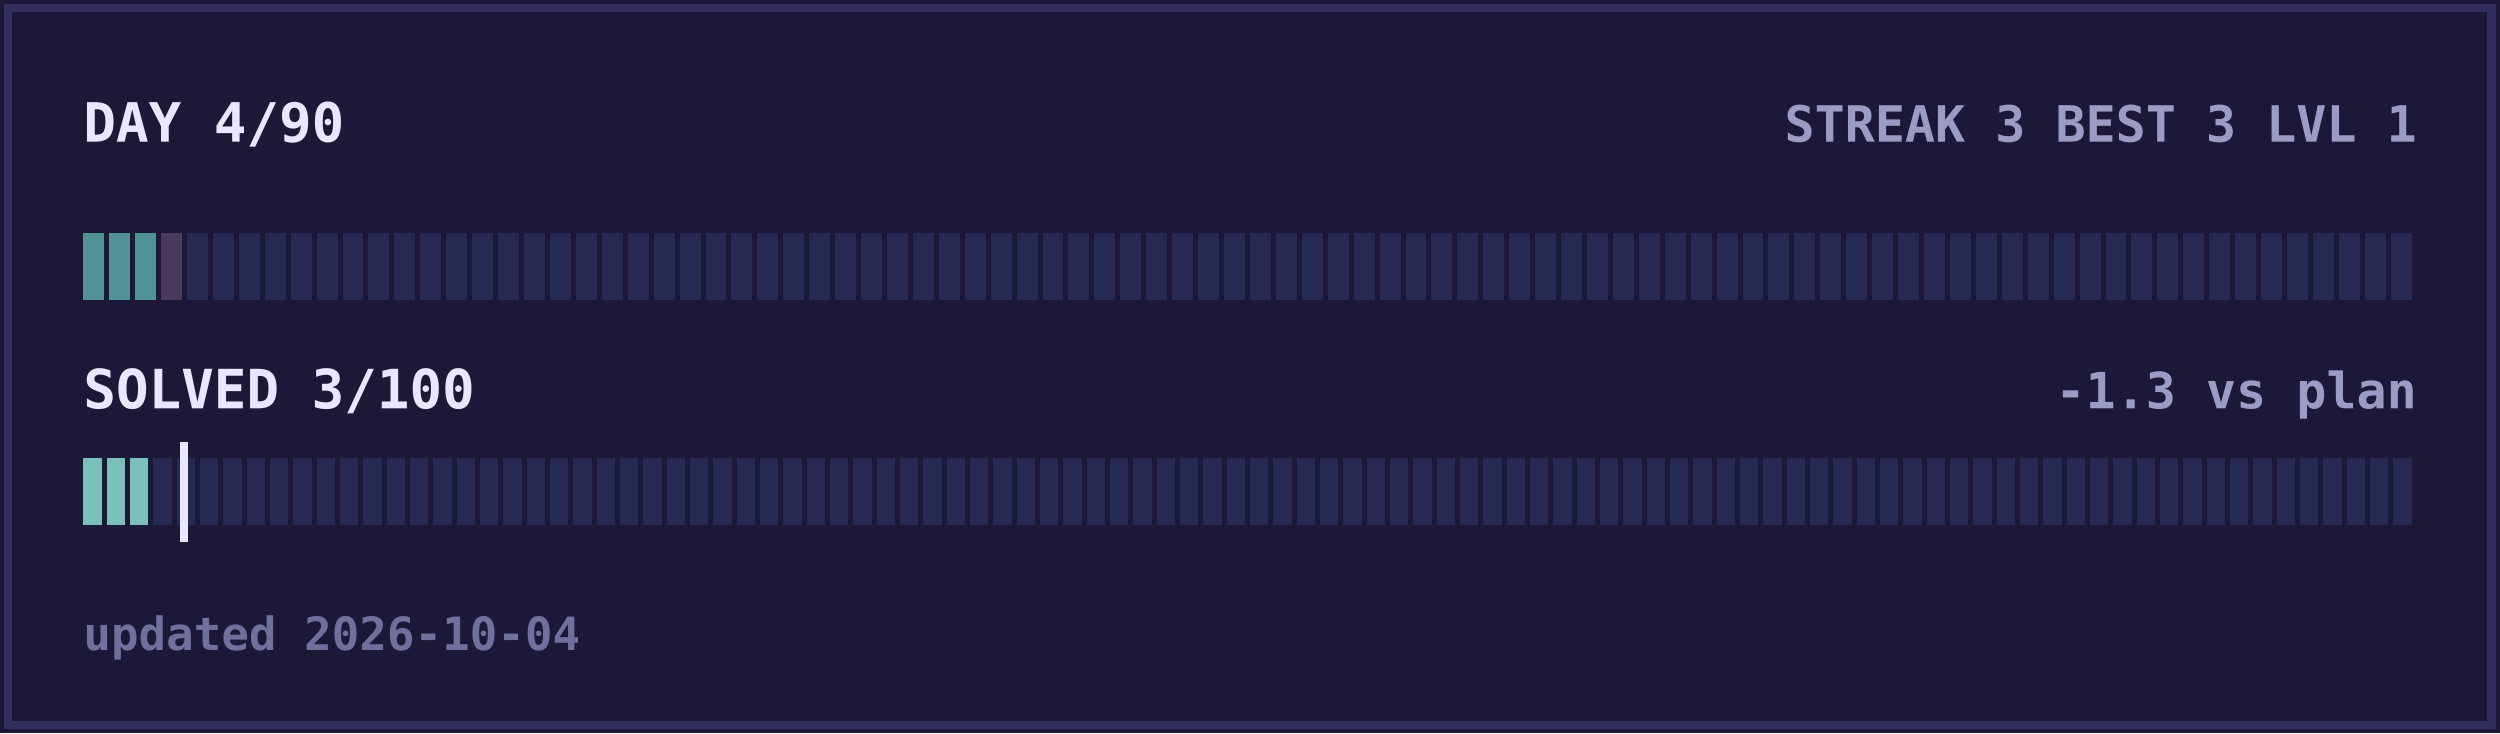
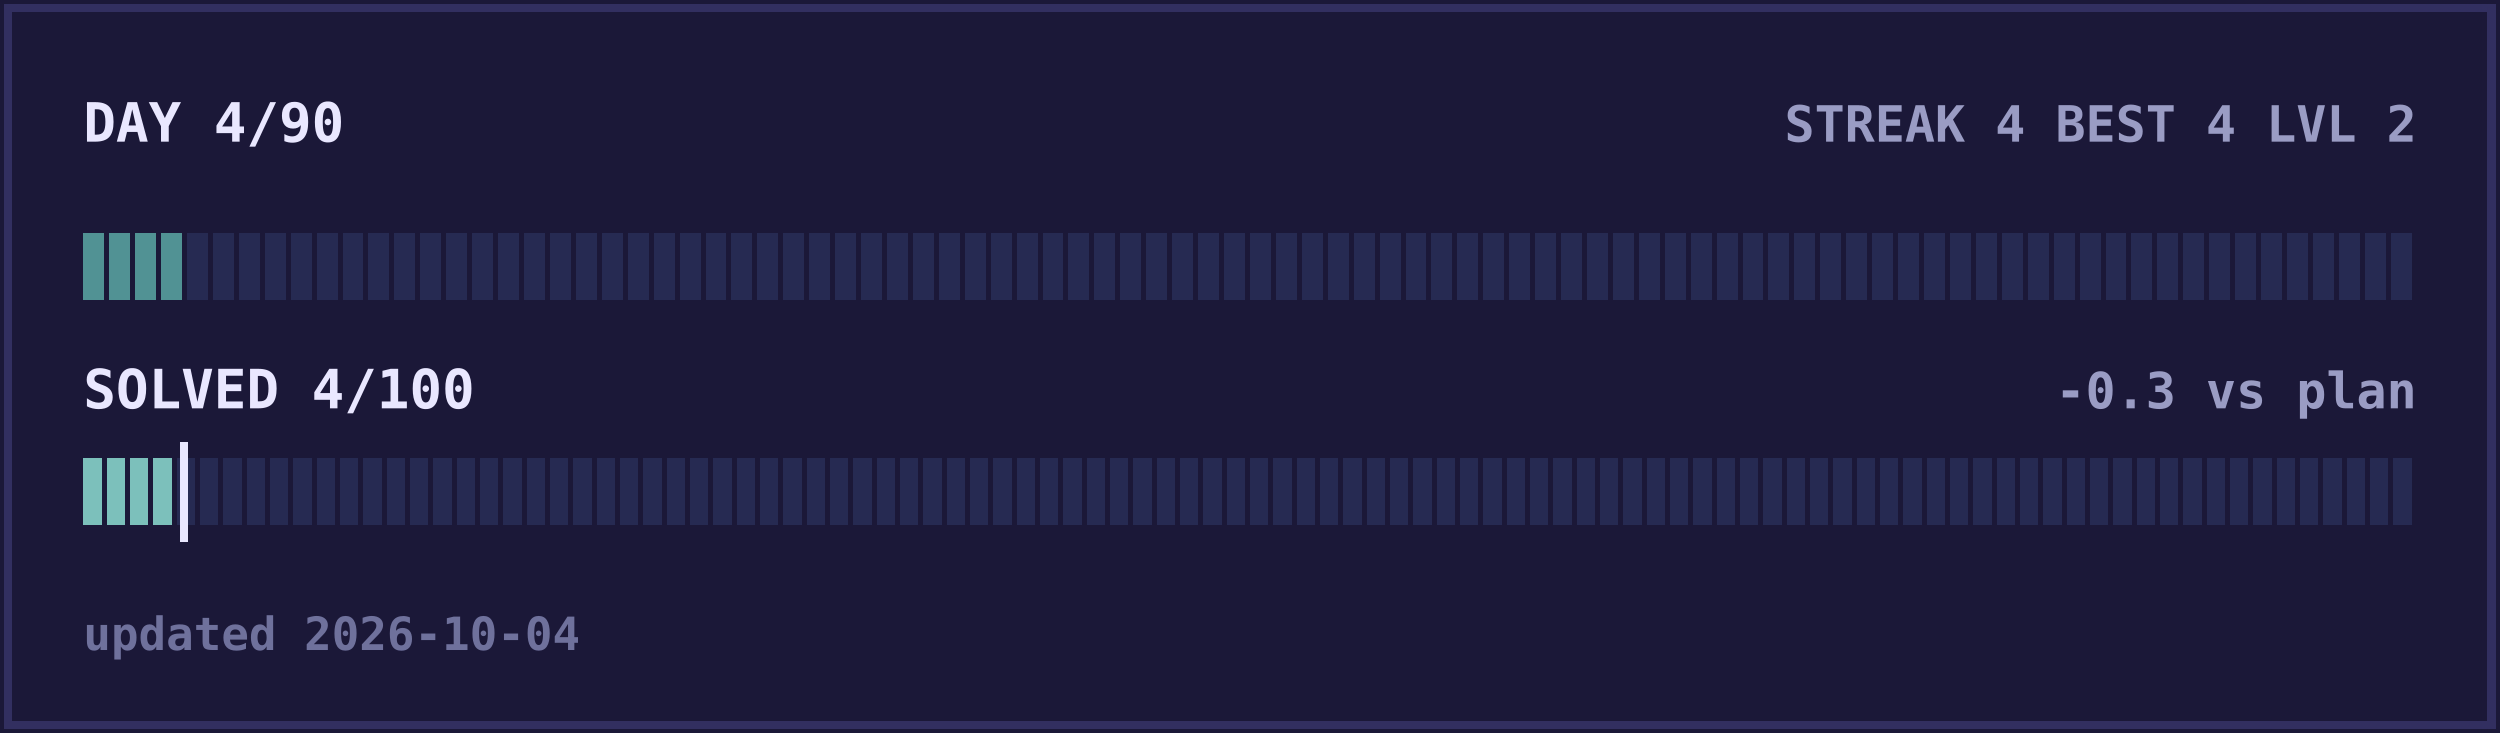
<svg xmlns="http://www.w3.org/2000/svg" width="600" height="176" viewBox="0 0 600 176" shape-rendering="crispEdges">
  <rect width="600" height="176" fill="#1b1838" />
  <rect x="2" y="2" width="596" height="172" fill="none" stroke="#322f60" stroke-width="2" />
  <text x="20" y="34" fill="#e9e7ff" font-size="13" text-anchor="start" font-family="ui-monospace,Menlo,Consolas,monospace" font-weight="bold">DAY 4/90</text>
-   <text x="580" y="34" fill="#9a9cc4" font-size="12" text-anchor="end" font-family="ui-monospace,Menlo,Consolas,monospace" font-weight="bold">STREAK 3  BEST 3  LVL 1</text>
+   <text x="580" y="34" fill="#9a9cc4" font-size="12" text-anchor="end" font-family="ui-monospace,Menlo,Consolas,monospace" font-weight="bold">STREAK 4  BEST 4  LVL 2</text>
  <rect x="20.00" y="56" width="5.02" height="16" fill="#519294" />
  <rect x="26.22" y="56" width="5.02" height="16" fill="#519294" />
  <rect x="32.44" y="56" width="5.02" height="16" fill="#519294" />
-   <rect x="38.67" y="56" width="5.02" height="16" fill="#4a3a5c" />
+   <rect x="38.67" y="56" width="5.02" height="16" fill="#519294" />
  <rect x="44.89" y="56" width="5.02" height="16" fill="#262a52" />
  <rect x="51.11" y="56" width="5.02" height="16" fill="#262a52" />
  <rect x="57.33" y="56" width="5.02" height="16" fill="#262a52" />
  <rect x="63.56" y="56" width="5.02" height="16" fill="#262a52" />
  <rect x="69.78" y="56" width="5.02" height="16" fill="#262a52" />
  <rect x="76.00" y="56" width="5.02" height="16" fill="#262a52" />
  <rect x="82.22" y="56" width="5.02" height="16" fill="#262a52" />
  <rect x="88.44" y="56" width="5.02" height="16" fill="#262a52" />
  <rect x="94.67" y="56" width="5.02" height="16" fill="#262a52" />
  <rect x="100.89" y="56" width="5.02" height="16" fill="#262a52" />
  <rect x="107.11" y="56" width="5.02" height="16" fill="#262a52" />
  <rect x="113.33" y="56" width="5.02" height="16" fill="#262a52" />
  <rect x="119.56" y="56" width="5.02" height="16" fill="#262a52" />
  <rect x="125.78" y="56" width="5.02" height="16" fill="#262a52" />
  <rect x="132.00" y="56" width="5.02" height="16" fill="#262a52" />
  <rect x="138.22" y="56" width="5.02" height="16" fill="#262a52" />
  <rect x="144.44" y="56" width="5.02" height="16" fill="#262a52" />
  <rect x="150.67" y="56" width="5.02" height="16" fill="#262a52" />
  <rect x="156.89" y="56" width="5.02" height="16" fill="#262a52" />
  <rect x="163.11" y="56" width="5.02" height="16" fill="#262a52" />
  <rect x="169.33" y="56" width="5.02" height="16" fill="#262a52" />
  <rect x="175.56" y="56" width="5.02" height="16" fill="#262a52" />
  <rect x="181.78" y="56" width="5.02" height="16" fill="#262a52" />
  <rect x="188.00" y="56" width="5.02" height="16" fill="#262a52" />
  <rect x="194.22" y="56" width="5.02" height="16" fill="#262a52" />
  <rect x="200.44" y="56" width="5.02" height="16" fill="#262a52" />
  <rect x="206.67" y="56" width="5.02" height="16" fill="#262a52" />
  <rect x="212.89" y="56" width="5.02" height="16" fill="#262a52" />
  <rect x="219.11" y="56" width="5.02" height="16" fill="#262a52" />
  <rect x="225.33" y="56" width="5.02" height="16" fill="#262a52" />
  <rect x="231.56" y="56" width="5.02" height="16" fill="#262a52" />
  <rect x="237.78" y="56" width="5.02" height="16" fill="#262a52" />
  <rect x="244.00" y="56" width="5.02" height="16" fill="#262a52" />
  <rect x="250.22" y="56" width="5.02" height="16" fill="#262a52" />
  <rect x="256.44" y="56" width="5.02" height="16" fill="#262a52" />
  <rect x="262.67" y="56" width="5.02" height="16" fill="#262a52" />
  <rect x="268.89" y="56" width="5.02" height="16" fill="#262a52" />
  <rect x="275.11" y="56" width="5.02" height="16" fill="#262a52" />
  <rect x="281.33" y="56" width="5.02" height="16" fill="#262a52" />
  <rect x="287.56" y="56" width="5.02" height="16" fill="#262a52" />
  <rect x="293.78" y="56" width="5.02" height="16" fill="#262a52" />
  <rect x="300.00" y="56" width="5.02" height="16" fill="#262a52" />
  <rect x="306.22" y="56" width="5.02" height="16" fill="#262a52" />
  <rect x="312.44" y="56" width="5.02" height="16" fill="#262a52" />
  <rect x="318.67" y="56" width="5.02" height="16" fill="#262a52" />
  <rect x="324.89" y="56" width="5.02" height="16" fill="#262a52" />
  <rect x="331.11" y="56" width="5.02" height="16" fill="#262a52" />
  <rect x="337.33" y="56" width="5.02" height="16" fill="#262a52" />
  <rect x="343.56" y="56" width="5.02" height="16" fill="#262a52" />
  <rect x="349.78" y="56" width="5.02" height="16" fill="#262a52" />
  <rect x="356.00" y="56" width="5.02" height="16" fill="#262a52" />
  <rect x="362.22" y="56" width="5.02" height="16" fill="#262a52" />
  <rect x="368.44" y="56" width="5.02" height="16" fill="#262a52" />
  <rect x="374.67" y="56" width="5.02" height="16" fill="#262a52" />
  <rect x="380.89" y="56" width="5.02" height="16" fill="#262a52" />
  <rect x="387.11" y="56" width="5.02" height="16" fill="#262a52" />
  <rect x="393.33" y="56" width="5.02" height="16" fill="#262a52" />
  <rect x="399.56" y="56" width="5.02" height="16" fill="#262a52" />
  <rect x="405.78" y="56" width="5.02" height="16" fill="#262a52" />
  <rect x="412.00" y="56" width="5.02" height="16" fill="#262a52" />
  <rect x="418.22" y="56" width="5.02" height="16" fill="#262a52" />
  <rect x="424.44" y="56" width="5.02" height="16" fill="#262a52" />
  <rect x="430.67" y="56" width="5.02" height="16" fill="#262a52" />
  <rect x="436.89" y="56" width="5.02" height="16" fill="#262a52" />
  <rect x="443.11" y="56" width="5.02" height="16" fill="#262a52" />
  <rect x="449.33" y="56" width="5.02" height="16" fill="#262a52" />
  <rect x="455.56" y="56" width="5.02" height="16" fill="#262a52" />
  <rect x="461.78" y="56" width="5.02" height="16" fill="#262a52" />
  <rect x="468.00" y="56" width="5.02" height="16" fill="#262a52" />
  <rect x="474.22" y="56" width="5.02" height="16" fill="#262a52" />
  <rect x="480.44" y="56" width="5.02" height="16" fill="#262a52" />
  <rect x="486.67" y="56" width="5.02" height="16" fill="#262a52" />
  <rect x="492.89" y="56" width="5.02" height="16" fill="#262a52" />
  <rect x="499.11" y="56" width="5.02" height="16" fill="#262a52" />
  <rect x="505.33" y="56" width="5.02" height="16" fill="#262a52" />
  <rect x="511.56" y="56" width="5.02" height="16" fill="#262a52" />
  <rect x="517.78" y="56" width="5.02" height="16" fill="#262a52" />
  <rect x="524.00" y="56" width="5.02" height="16" fill="#262a52" />
  <rect x="530.22" y="56" width="5.02" height="16" fill="#262a52" />
  <rect x="536.44" y="56" width="5.02" height="16" fill="#262a52" />
  <rect x="542.67" y="56" width="5.02" height="16" fill="#262a52" />
  <rect x="548.89" y="56" width="5.02" height="16" fill="#262a52" />
  <rect x="555.11" y="56" width="5.02" height="16" fill="#262a52" />
  <rect x="561.33" y="56" width="5.02" height="16" fill="#262a52" />
  <rect x="567.56" y="56" width="5.02" height="16" fill="#262a52" />
  <rect x="573.78" y="56" width="5.02" height="16" fill="#262a52" />
-   <text x="20" y="98" fill="#e9e7ff" font-size="13" text-anchor="start" font-family="ui-monospace,Menlo,Consolas,monospace" font-weight="bold">SOLVED 3/100</text>
-   <text x="580" y="98" fill="#9a9cc4" font-size="12" text-anchor="end" font-family="ui-monospace,Menlo,Consolas,monospace" font-weight="bold">-1.3 vs plan</text>
+   <text x="20" y="98" fill="#e9e7ff" font-size="13" text-anchor="start" font-family="ui-monospace,Menlo,Consolas,monospace" font-weight="bold">SOLVED 4/100</text>
+   <text x="580" y="98" fill="#9a9cc4" font-size="12" text-anchor="end" font-family="ui-monospace,Menlo,Consolas,monospace" font-weight="bold">-0.3 vs plan</text>
  <rect x="20.00" y="110" width="4.40" height="16" fill="#7cc0bb" />
  <rect x="25.60" y="110" width="4.40" height="16" fill="#7cc0bb" />
  <rect x="31.20" y="110" width="4.40" height="16" fill="#7cc0bb" />
-   <rect x="36.80" y="110" width="4.40" height="16" fill="#262a52" />
+   <rect x="36.80" y="110" width="4.40" height="16" fill="#7cc0bb" />
  <rect x="42.40" y="110" width="4.40" height="16" fill="#262a52" />
  <rect x="48.00" y="110" width="4.40" height="16" fill="#262a52" />
  <rect x="53.60" y="110" width="4.40" height="16" fill="#262a52" />
  <rect x="59.20" y="110" width="4.40" height="16" fill="#262a52" />
  <rect x="64.80" y="110" width="4.40" height="16" fill="#262a52" />
  <rect x="70.40" y="110" width="4.40" height="16" fill="#262a52" />
  <rect x="76.00" y="110" width="4.40" height="16" fill="#262a52" />
  <rect x="81.60" y="110" width="4.40" height="16" fill="#262a52" />
  <rect x="87.20" y="110" width="4.40" height="16" fill="#262a52" />
  <rect x="92.80" y="110" width="4.40" height="16" fill="#262a52" />
  <rect x="98.40" y="110" width="4.40" height="16" fill="#262a52" />
  <rect x="104.00" y="110" width="4.40" height="16" fill="#262a52" />
  <rect x="109.60" y="110" width="4.40" height="16" fill="#262a52" />
  <rect x="115.20" y="110" width="4.40" height="16" fill="#262a52" />
  <rect x="120.80" y="110" width="4.40" height="16" fill="#262a52" />
  <rect x="126.40" y="110" width="4.40" height="16" fill="#262a52" />
  <rect x="132.00" y="110" width="4.40" height="16" fill="#262a52" />
  <rect x="137.60" y="110" width="4.40" height="16" fill="#262a52" />
  <rect x="143.20" y="110" width="4.40" height="16" fill="#262a52" />
  <rect x="148.80" y="110" width="4.40" height="16" fill="#262a52" />
  <rect x="154.40" y="110" width="4.40" height="16" fill="#262a52" />
  <rect x="160.00" y="110" width="4.40" height="16" fill="#262a52" />
  <rect x="165.60" y="110" width="4.40" height="16" fill="#262a52" />
  <rect x="171.20" y="110" width="4.40" height="16" fill="#262a52" />
  <rect x="176.80" y="110" width="4.40" height="16" fill="#262a52" />
  <rect x="182.40" y="110" width="4.40" height="16" fill="#262a52" />
  <rect x="188.00" y="110" width="4.40" height="16" fill="#262a52" />
  <rect x="193.60" y="110" width="4.40" height="16" fill="#262a52" />
  <rect x="199.20" y="110" width="4.40" height="16" fill="#262a52" />
  <rect x="204.80" y="110" width="4.40" height="16" fill="#262a52" />
  <rect x="210.40" y="110" width="4.40" height="16" fill="#262a52" />
  <rect x="216.00" y="110" width="4.40" height="16" fill="#262a52" />
  <rect x="221.60" y="110" width="4.40" height="16" fill="#262a52" />
  <rect x="227.20" y="110" width="4.40" height="16" fill="#262a52" />
  <rect x="232.80" y="110" width="4.40" height="16" fill="#262a52" />
  <rect x="238.40" y="110" width="4.40" height="16" fill="#262a52" />
  <rect x="244.00" y="110" width="4.40" height="16" fill="#262a52" />
  <rect x="249.60" y="110" width="4.40" height="16" fill="#262a52" />
  <rect x="255.20" y="110" width="4.40" height="16" fill="#262a52" />
  <rect x="260.80" y="110" width="4.40" height="16" fill="#262a52" />
  <rect x="266.40" y="110" width="4.40" height="16" fill="#262a52" />
  <rect x="272.00" y="110" width="4.40" height="16" fill="#262a52" />
  <rect x="277.60" y="110" width="4.40" height="16" fill="#262a52" />
  <rect x="283.20" y="110" width="4.40" height="16" fill="#262a52" />
  <rect x="288.80" y="110" width="4.40" height="16" fill="#262a52" />
  <rect x="294.40" y="110" width="4.40" height="16" fill="#262a52" />
  <rect x="300.00" y="110" width="4.40" height="16" fill="#262a52" />
  <rect x="305.60" y="110" width="4.40" height="16" fill="#262a52" />
  <rect x="311.20" y="110" width="4.40" height="16" fill="#262a52" />
  <rect x="316.80" y="110" width="4.40" height="16" fill="#262a52" />
  <rect x="322.40" y="110" width="4.40" height="16" fill="#262a52" />
  <rect x="328.00" y="110" width="4.40" height="16" fill="#262a52" />
  <rect x="333.60" y="110" width="4.40" height="16" fill="#262a52" />
  <rect x="339.20" y="110" width="4.40" height="16" fill="#262a52" />
  <rect x="344.80" y="110" width="4.40" height="16" fill="#262a52" />
  <rect x="350.40" y="110" width="4.40" height="16" fill="#262a52" />
  <rect x="356.00" y="110" width="4.40" height="16" fill="#262a52" />
  <rect x="361.60" y="110" width="4.40" height="16" fill="#262a52" />
  <rect x="367.20" y="110" width="4.40" height="16" fill="#262a52" />
  <rect x="372.80" y="110" width="4.40" height="16" fill="#262a52" />
  <rect x="378.40" y="110" width="4.40" height="16" fill="#262a52" />
  <rect x="384.00" y="110" width="4.40" height="16" fill="#262a52" />
  <rect x="389.60" y="110" width="4.40" height="16" fill="#262a52" />
  <rect x="395.20" y="110" width="4.40" height="16" fill="#262a52" />
  <rect x="400.80" y="110" width="4.40" height="16" fill="#262a52" />
  <rect x="406.40" y="110" width="4.40" height="16" fill="#262a52" />
  <rect x="412.00" y="110" width="4.40" height="16" fill="#262a52" />
  <rect x="417.60" y="110" width="4.40" height="16" fill="#262a52" />
  <rect x="423.20" y="110" width="4.40" height="16" fill="#262a52" />
  <rect x="428.80" y="110" width="4.40" height="16" fill="#262a52" />
  <rect x="434.40" y="110" width="4.40" height="16" fill="#262a52" />
  <rect x="440.00" y="110" width="4.40" height="16" fill="#262a52" />
  <rect x="445.60" y="110" width="4.40" height="16" fill="#262a52" />
  <rect x="451.20" y="110" width="4.40" height="16" fill="#262a52" />
  <rect x="456.80" y="110" width="4.40" height="16" fill="#262a52" />
  <rect x="462.40" y="110" width="4.40" height="16" fill="#262a52" />
  <rect x="468.00" y="110" width="4.40" height="16" fill="#262a52" />
  <rect x="473.60" y="110" width="4.40" height="16" fill="#262a52" />
  <rect x="479.20" y="110" width="4.40" height="16" fill="#262a52" />
  <rect x="484.80" y="110" width="4.40" height="16" fill="#262a52" />
  <rect x="490.40" y="110" width="4.40" height="16" fill="#262a52" />
  <rect x="496.00" y="110" width="4.40" height="16" fill="#262a52" />
  <rect x="501.60" y="110" width="4.40" height="16" fill="#262a52" />
  <rect x="507.20" y="110" width="4.40" height="16" fill="#262a52" />
  <rect x="512.80" y="110" width="4.40" height="16" fill="#262a52" />
  <rect x="518.40" y="110" width="4.40" height="16" fill="#262a52" />
  <rect x="524.00" y="110" width="4.40" height="16" fill="#262a52" />
  <rect x="529.60" y="110" width="4.40" height="16" fill="#262a52" />
  <rect x="535.20" y="110" width="4.40" height="16" fill="#262a52" />
  <rect x="540.80" y="110" width="4.40" height="16" fill="#262a52" />
  <rect x="546.40" y="110" width="4.40" height="16" fill="#262a52" />
  <rect x="552.00" y="110" width="4.40" height="16" fill="#262a52" />
  <rect x="557.60" y="110" width="4.40" height="16" fill="#262a52" />
  <rect x="563.20" y="110" width="4.40" height="16" fill="#262a52" />
  <rect x="568.80" y="110" width="4.40" height="16" fill="#262a52" />
  <rect x="574.40" y="110" width="4.40" height="16" fill="#262a52" />
  <rect x="43.1" y="106" width="2" height="24" fill="#e9e7ff" />
  <text x="20" y="156" fill="#6f719c" font-size="11" text-anchor="start" font-family="ui-monospace,Menlo,Consolas,monospace" font-weight="bold">updated 2026-10-04</text>
</svg>
